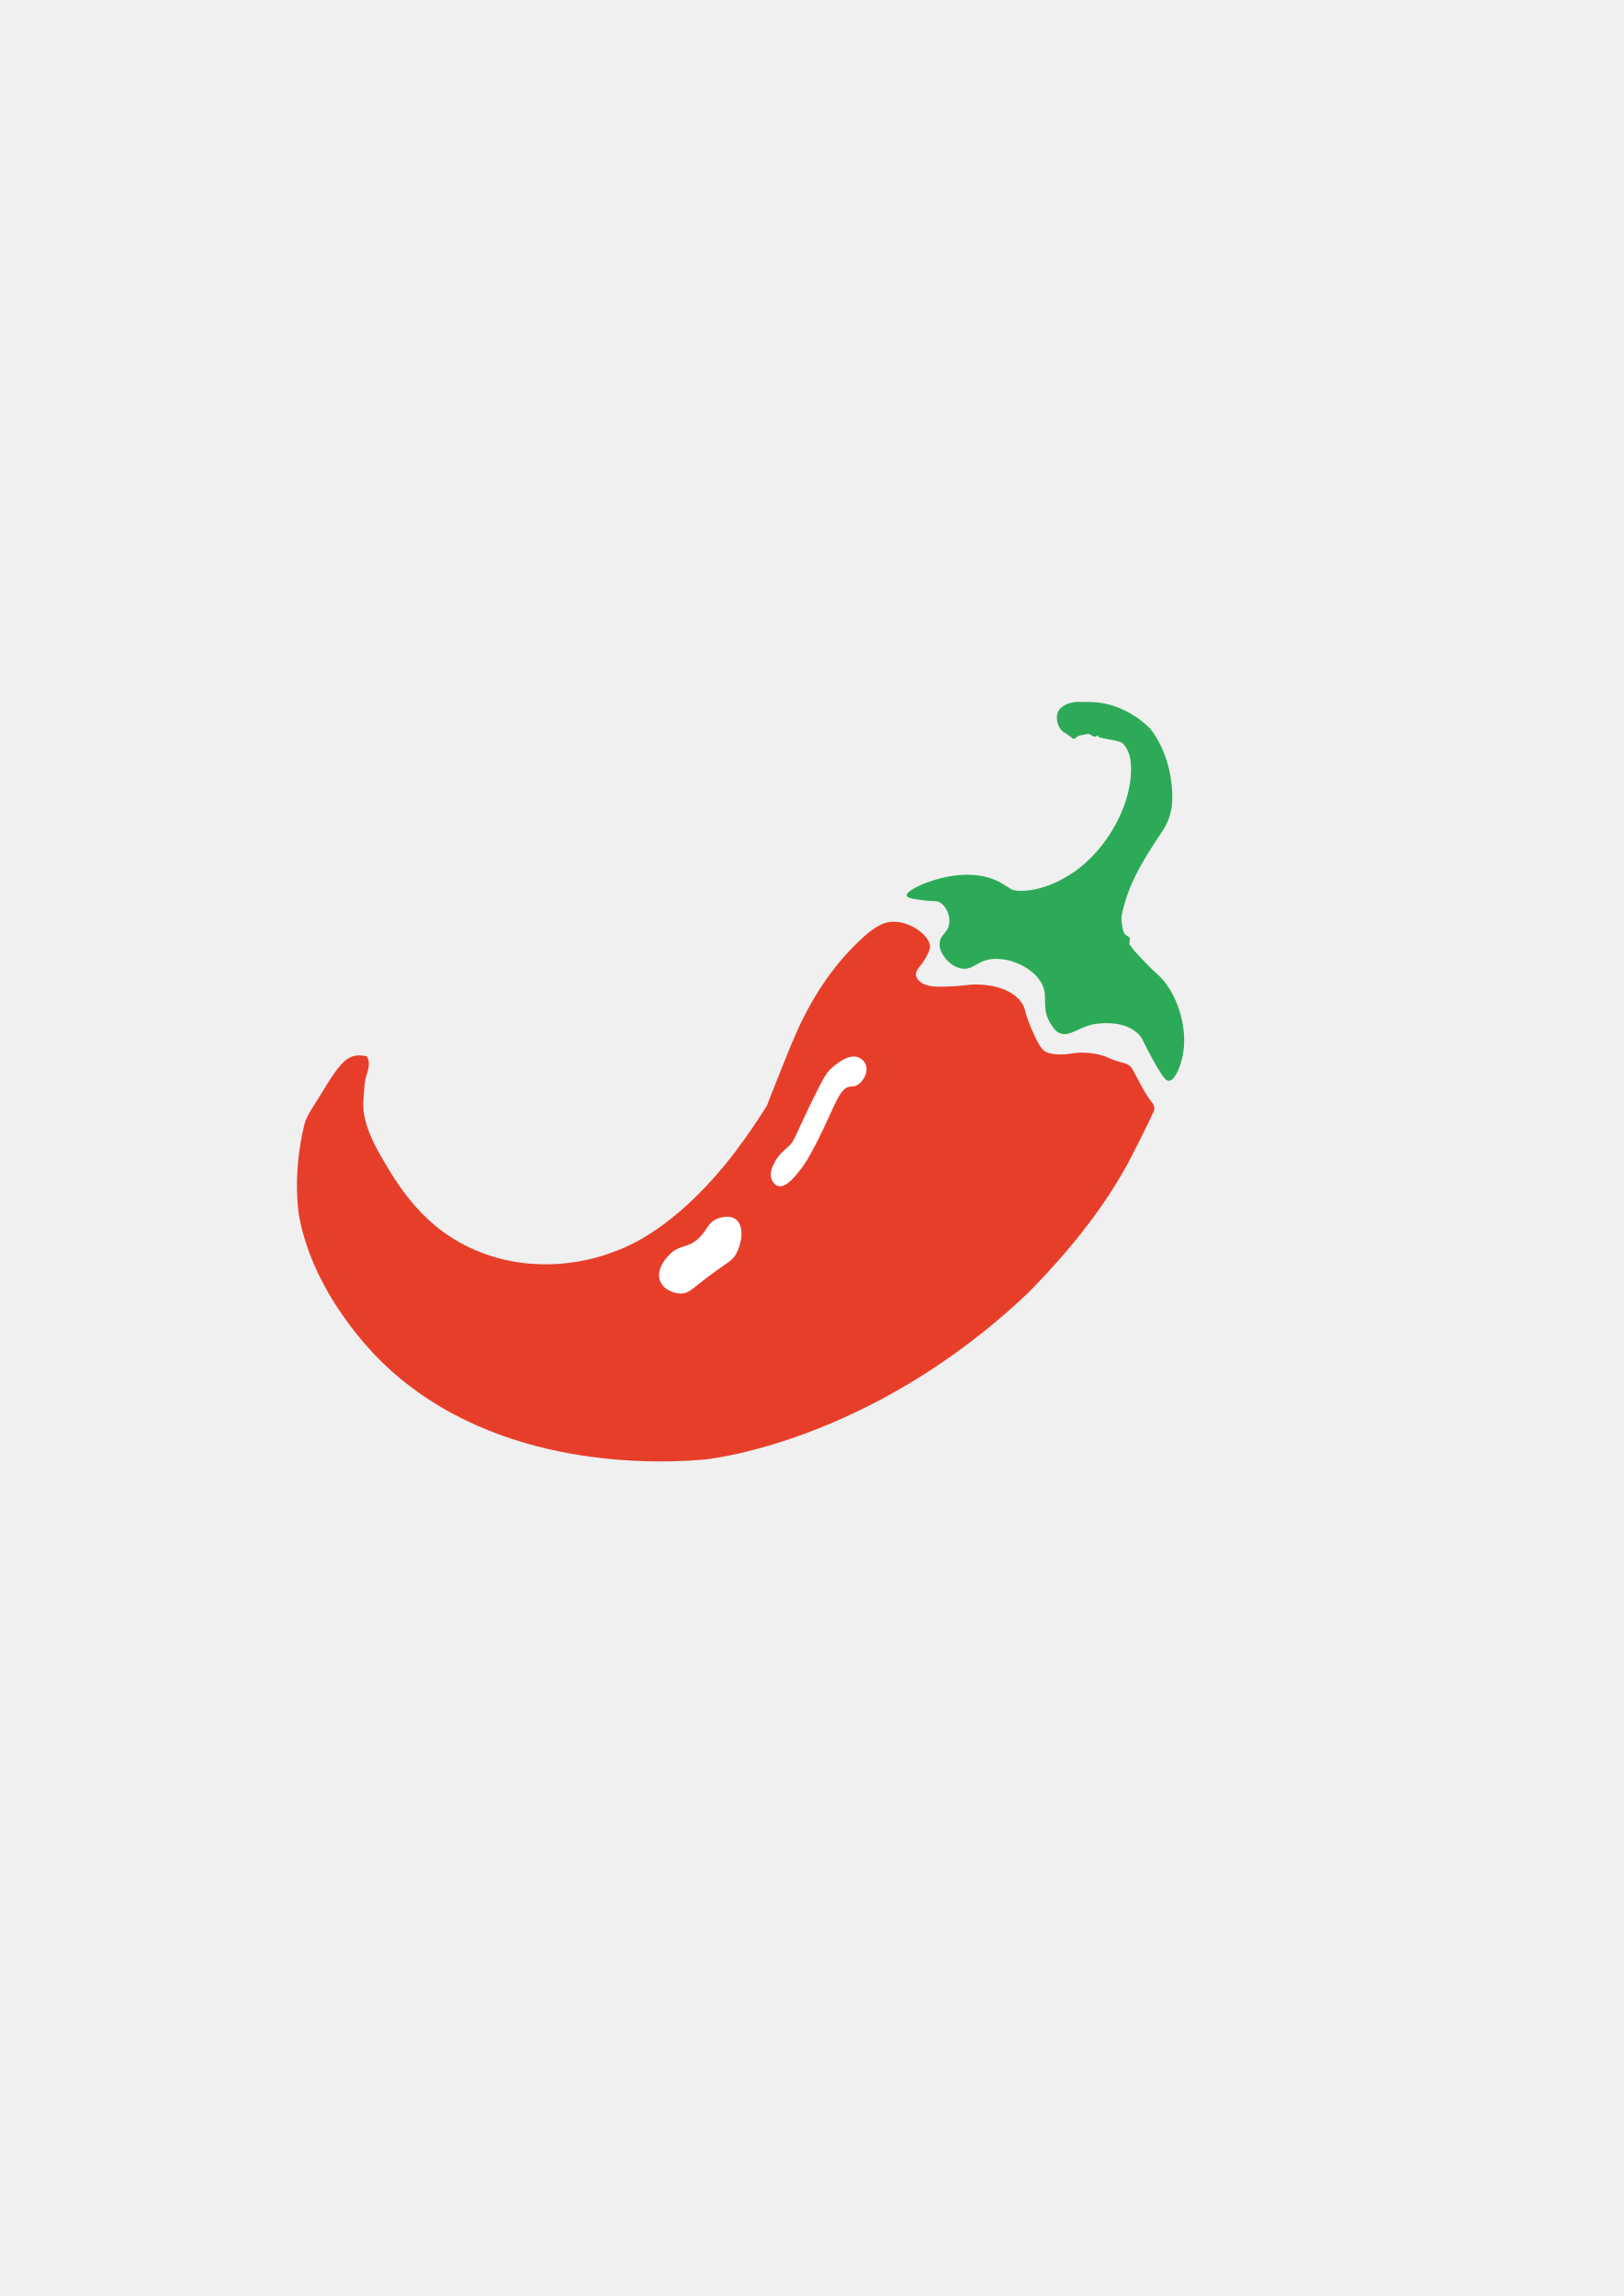
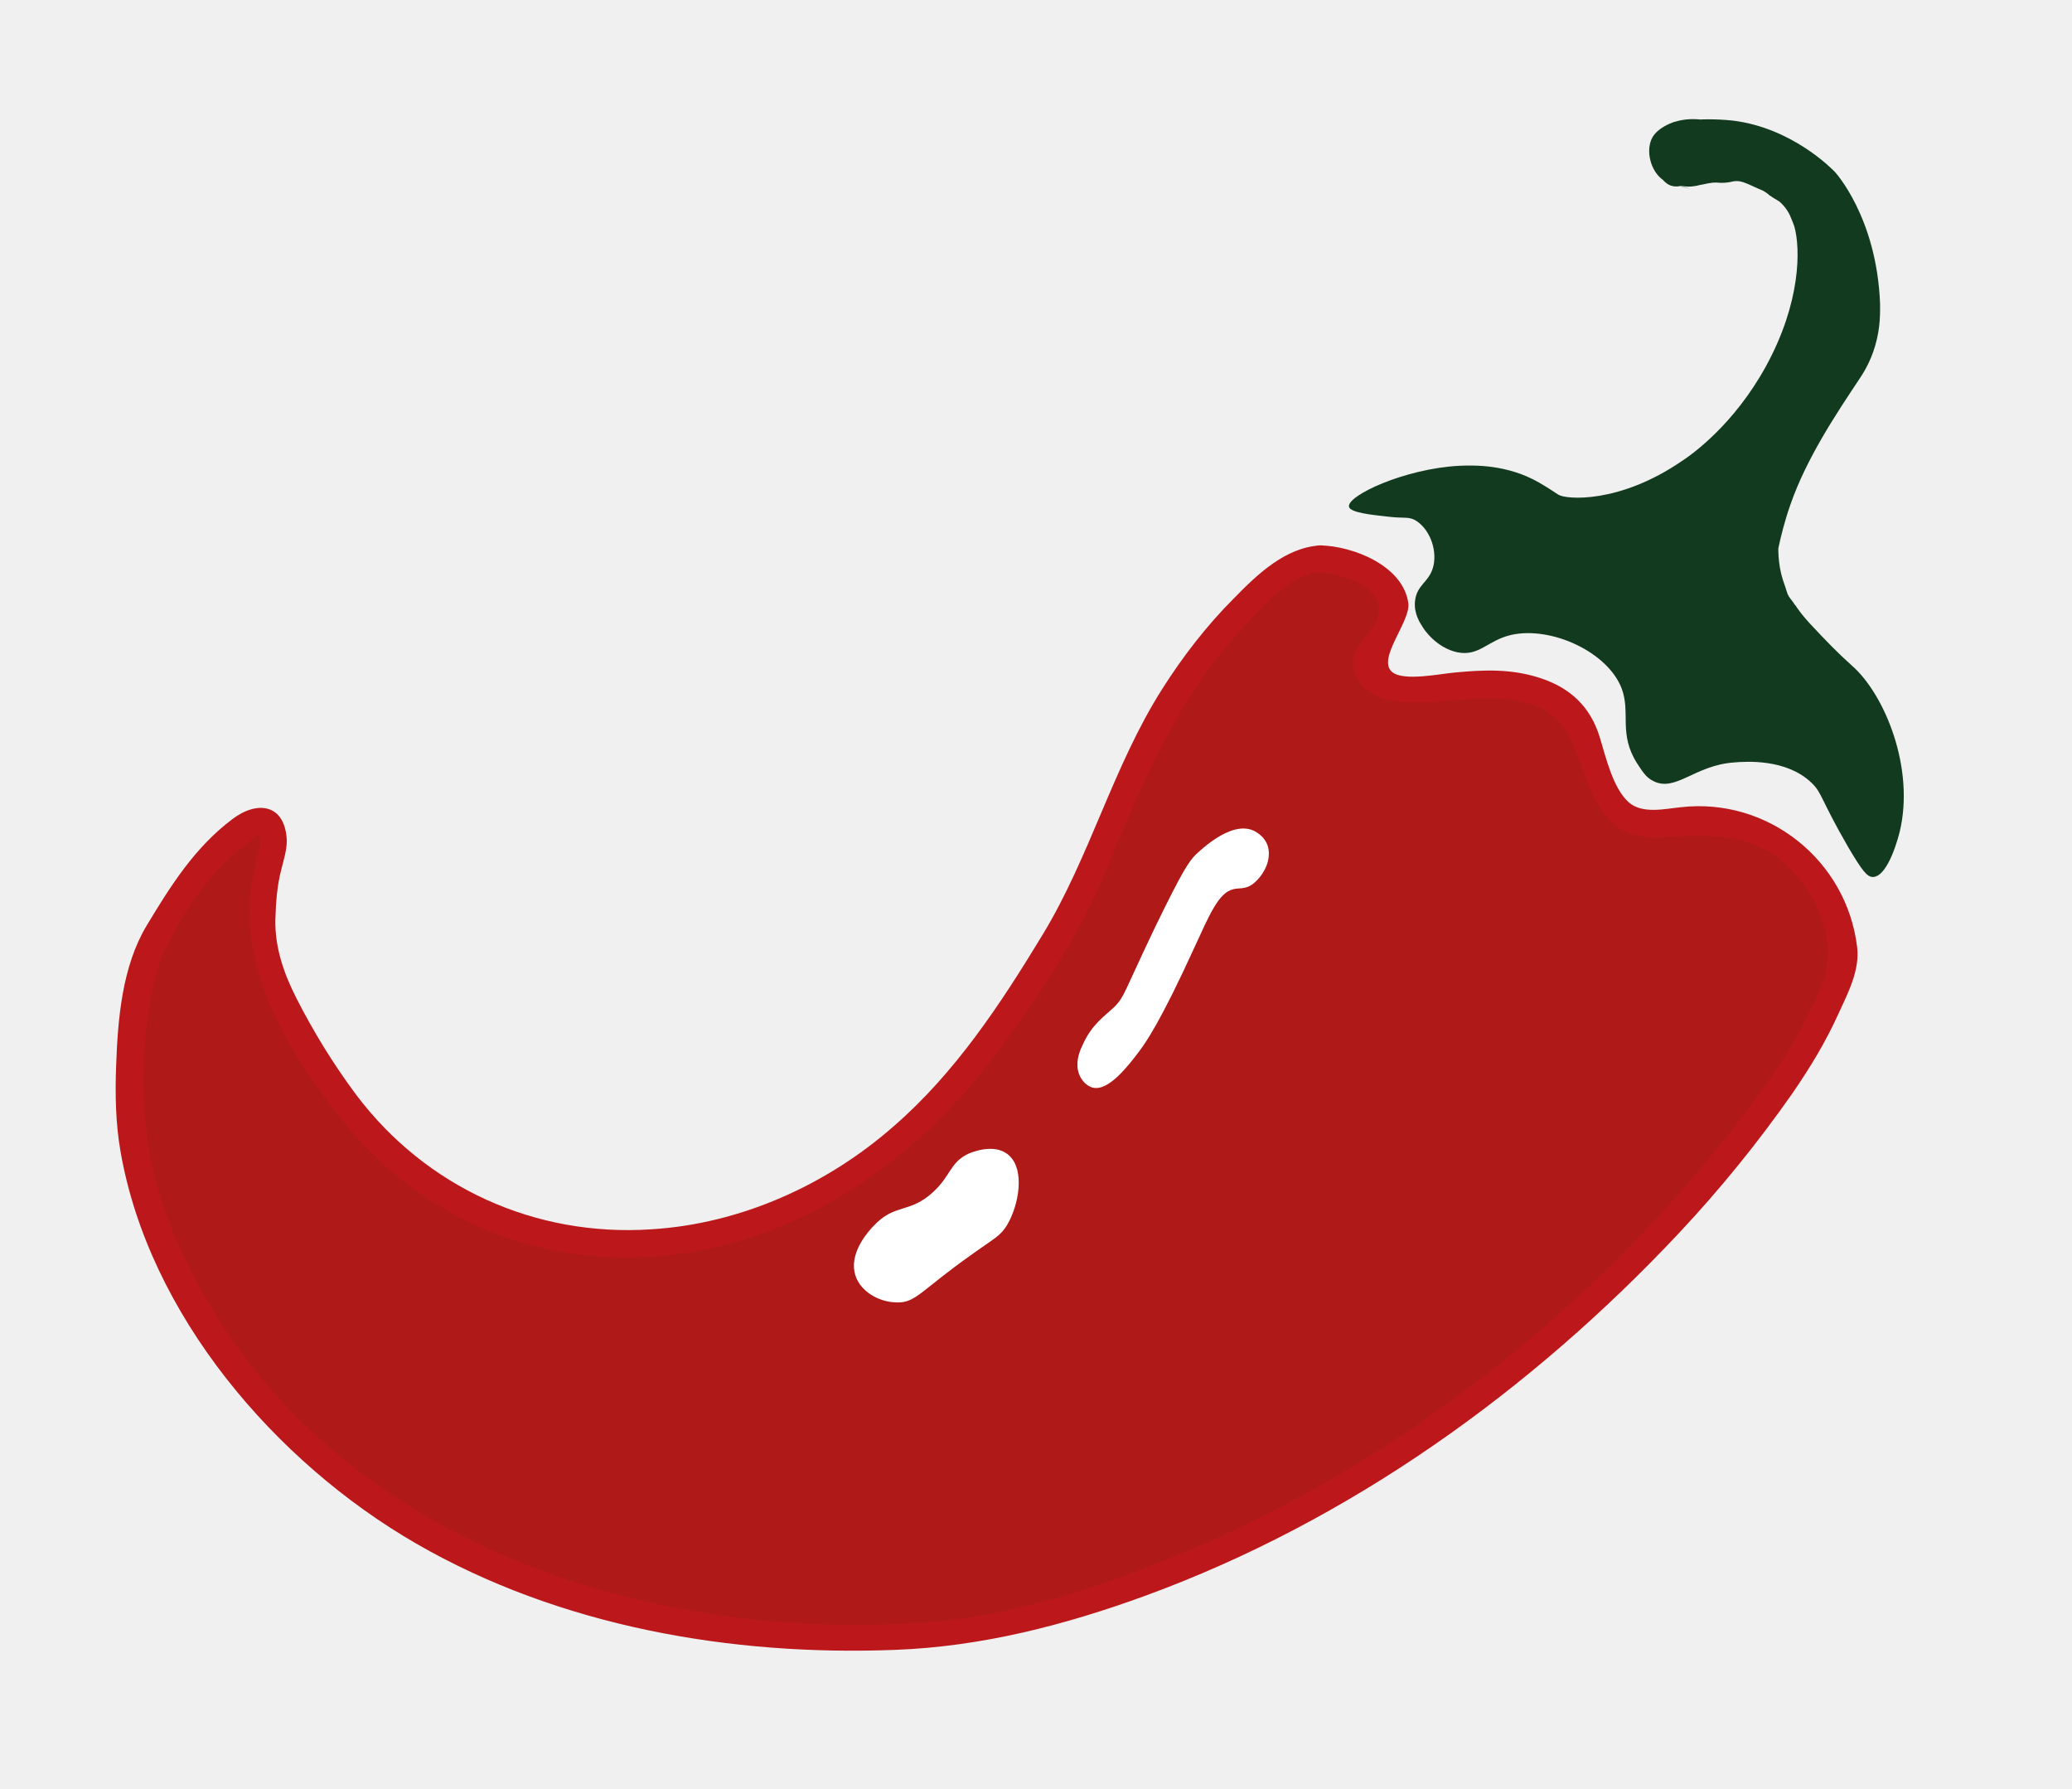
- <svg xmlns="http://www.w3.org/2000/svg" version="1.1" id="Calque_1" x="0px" y="0px" viewBox="0 0 595.3 841.9" style="enable-background:new 0 0 595.3 841.9;" xml:space="preserve">
+ <svg xmlns="http://www.w3.org/2000/svg" version="1.1" id="Calque_1" x="0px" y="0px" viewBox="0 0 380 328" style="enable-background:new 0 0 380 328;" xml:space="preserve">
  <style type="text/css">
	.st0{fill:#FFFFFF;stroke:#000000;stroke-miterlimit:10;}
	.st1{fill:none;stroke:#000000;stroke-miterlimit:10;}
	.st2{fill:#223C1D;stroke:#000000;stroke-miterlimit:10;}
- 	.st3{fill:#2DAA57;}
- 	.st4{fill:#235627;}
- 	.st5{fill:#E73C2B;}
- 	.st6{fill:#E73E2A;}
- 	.st7{fill:#FFFFFF;stroke:#FFFFFF;stroke-miterlimit:10;}
+ 	.st3{fill:#123A1E;}
+ 	.st4{fill:#2DAA57;}
+ 	.st5{fill:#235627;}
+ 	.st6{fill:#E73C2B;}
+ 	.st7{fill:#AF1917;}
+ 	.st8{fill:#BC181B;}
+ 	.st9{fill:#E73E2A;stroke:#D71016;stroke-miterlimit:10;}
+ 	.st10{fill:#E73E2A;}
+ 	.st11{fill:#FFFFFF;stroke:#FFFFFF;stroke-miterlimit:10;}
</style>
-   <path class="st0" d="M195.9,375.5" />
-   <path class="st1" d="M28.3,567.2" />
-   <path class="st1" d="M-156.3,181.3" />
-   <path class="st1" d="M-23.7,83.3" />
-   <path class="st1" d="M60.5,276.5" />
-   <path class="st1" d="M249,153" />
-   <path class="st1" d="M333,130.5" />
-   <line class="st1" x1="266.2" y1="80.4" x2="266.2" y2="80.4" />
-   <path class="st1" d="M234,25" />
-   <path class="st1" d="M341.2,420.9" />
-   <path class="st1" d="M55.7,436.3" />
-   <path class="st2" d="M514,539" />
-   <path class="st1" d="M482.5,424.5" />
-   <path class="st3" d="M332.4,328.4c0.2,1.1,4.2,1.5,6.9,1.8c3.3,0.4,3.8,0,5.1,0.6c2.6,1.4,4.2,5.2,3.5,8.4c-0.7,3.1-3.1,3.4-3.4,6.6  c-0.2,2.2,0.9,3.9,1.5,4.8c0.1,0.2,2.4,3.7,6.3,4.5c4,0.8,5.5-2.2,9.9-3.2c7.3-1.6,17.6,3.1,20.2,9.8c1.7,4.5-0.6,8.3,2.8,13.7  c1,1.5,1.6,2.6,3,3.3c4.1,2.1,7.6-2.9,14.8-3.4c2.2-0.2,9.6-0.7,14.2,3.7c2,1.9,1.6,2.9,6.8,11.9c2.5,4.2,3.4,5.4,4.5,5.4  c2.9-0.1,4.8-7.9,4.9-8.3c2.8-11.6-2.7-25.1-8.7-30.4c-3-2.7-4.6-4.4-7.8-7.8c-1-1.1-1.8-2.1-2.2-2.7c0-0.1-0.1-0.1-0.1-0.1  c0,0,0,0,0,0c-0.1-0.1-0.4-0.6-0.5-0.7c-0.3-0.5,0.4-1.6,0-2.4c-0.4-0.8-1.6-0.8-2.1-2c0,0,0,0,0,0c-1-3.1-0.9-6.1-0.8-7.3  c-0.4,2.4-0.9,5.2-0.8,5.2c0.1,0,0.8-5.7,3-11.9c2.9-8.3,8.2-16.3,12.6-22.9c0.6-0.9,2-3,2.9-6.1c1-3.4,0.9-6.2,0.9-7.7  c-0.6-15.9-8.3-24.2-8.3-24.2c-0.4-0.4-7.8-8.1-18.8-9.4c-2.8-0.3-6.7-0.3-6.8,0c0,0.4,6.2,1.7,6.2,1.4c0.1-0.2-3.8-2-7.8-1.6  c-1,0.1-1.7,0.3-2.4,0.5c-0.8,0.3-2.8,1.1-3.8,2.7c-1.4,2.4-0.4,6.3,1.9,7.9c0,0,0,0,0,0c2.7,1.5,2.9,2.4,3.7,2.4  c0.8,0,0.7-0.8,2.2-1.2c0.2-0.1,0.6-0.1,1.5-0.3c0.9-0.2,1.4-0.3,1.6-0.3c1.1,0.1,1.2,0.9,2.1,1c1.2,0.1,2.4-1.3,2.4-1.3  c0,0-1,0.6-0.9,1.1c0.1,0.6,1.9,0.8,6.4,1.7c1.3,0.3,1.9,0.4,2.5,0.9c0.9,0.7,1.6,2,1.9,2.7c0,0,0.4,0.9,0.7,1.8  c1.1,4,1.2,13.8-5.2,25.5c-5.9,10.8-13.7,16.3-15.4,17.4c-11.5,7.9-21.3,7.1-22.7,6.2c-0.5-0.3-1.6-1.1-3.5-2.2c0,0,0,0,0,0  c-5.9-3.4-12-3.2-14.6-3.1C342.6,321.4,332,326.4,332.4,328.4z" />
-   <path class="st3" d="M424.7,427.1" />
-   <path class="st4" d="M555.1,527.8" />
-   <path class="st4" d="M549.1,504.8" />
-   <path class="st4" d="M516.2,488.7" />
-   <path class="st4" d="M538.4,526.4" />
-   <path class="st4" d="M512.2,283.1" />
-   <path class="st4" d="M496.3,265" />
-   <path class="st4" d="M505.1,326.9" />
-   <path class="st4" d="M496.3,248.4" />
-   <path class="st4" d="M502.5,277.7" />
-   <path class="st3" d="M555.2,473.5" />
-   <path class="st5" d="M525.7,526.5c1.6,0.2,3.2,0.3,4.8,0.5" />
-   <path class="st6" d="M327.1,338c-2.6,0.1-6,1-13,7.9c-4.6,4.5-13.5,14.1-21.2,30.7c-2.3,5-4.4,10.3-6.4,15.3  c-3.3,8.4-6.2,15.3-5.9,15.5c0.3,0.1,3-4.9,2.7-5c-0.4-0.3-6.8,11.6-17.5,24.7c-18.9,23-34.8,29.8-40.5,31.8c-0.6,0.2-1.6,0.6-3,1.1  c-5.1,1.7-24.9,7.7-46.6-1c-20.5-8.2-29.8-24.3-36.3-35.5c-1.5-2.6-6.7-11.8-6.2-19.3c0.3-3.6,0.2-7.3,1.4-10.7c0,0,1.1-3.1,0.4-5  c-0.4-1.1-1-2.3-1-2.3c0,0,0.3,0.6,0.6,1.2c-1-0.3-2.6-0.6-4.3-0.3c-3.4,0.6-6.1,3.2-12,13.1c-3.5,5.8-5.8,8.6-6.7,12.1  c-4.7,19.1-1.9,33.9-1.9,33.9c5.5,29.1,27.8,50.9,31.2,54.1c41.5,39.5,102.1,36.2,117.2,34.9c0,0,60.3-5.4,119-61.3  c20.6-20.9,30.9-37.2,36.4-47.3c2.4-4.6,9.3-18.1,9-18.3c-0.1-0.1-1.3,1.6-1.3,1.6c0,0,2.1-1.6,2-3.5c0-1-0.6-1.8-1-2.3  c-1.9-2.4-3.2-4.9-5.7-9.6c-1.1-2.1-1.4-2.9-2.5-3.8c-1.1-0.8-1.9-0.9-4.1-1.5c-3.7-1.1-3.3-1.5-6.2-2.3c-1.1-0.3-3.6-0.9-6.9-0.9  c-0.4,0-0.7,0-1,0c-1.5,0.1-2.5,0.2-2.8,0.3c-1.5,0.2-6.5,1-9.7-0.7c-0.9-0.5-2-1.3-4.5-6.9c-3.5-7.7-2.5-8.5-4.3-11.1  c-4.5-6.4-14.7-6.6-16.3-6.6c-3.7-0.1-5.6,0.8-13.9,0.8c-1.3,0-5.4,0-7.5-2.3c-0.3-0.3-1-1.1-1-2.2c0-1.3,0.9-2.2,1.2-2.7  c1.8-2,3.8-5.5,4-7.4C341,343.3,334,337.7,327.1,338z" />
-   <path class="st6" d="M167.9,515.9" />
-   <path class="st7" d="M317.2,391.8c-0.1-2.4-2.1-3.3-2.4-3.5c-3.9-1.9-9.5,3.7-10.1,4.2c-1.2,1.2-2.3,2.7-7.4,13.2  c-5.7,11.9-5.6,12.8-7.6,14.8c-1.8,1.7-4,3.1-5.6,6.6c-0.5,1-1.3,2.8-0.9,4.6c0.3,1.4,1.3,2.4,2.2,2.7c2.6,0.8,6.2-3.9,8.1-6.4  c1.2-1.6,3.9-5.4,10.1-19c2.7-5.8,4.4-10.1,7.3-10.9c1.3-0.4,2.4,0.1,3.8-1.1C316.1,395.8,317.3,393.8,317.2,391.8z" />
-   <path class="st7" d="M269.7,447.7c-2.4-2.2-6.7-0.3-6.9-0.2c-3.2,1.5-3,3.9-6.4,7c-4.4,4-7.1,2.1-10.8,6.1c-0.8,0.8-4.1,4.4-3.4,8  c0.6,3.2,4.2,5.2,7.3,5.2c3.2,0.1,4-2,13.3-8.6c4.3-3.1,5.3-3.4,6.5-5.4C271.4,456.2,272.4,450.1,269.7,447.7z" />
-   <path class="st6" d="M327.5,352.5" />
-   <path class="st6" d="M140.1,587.6" />
+   <path class="st0" d="M110.9,140" />
+   <path class="st1" d="M-56.7,331.7" />
+   <path class="st1" d="M-241.3-54.2" />
+   <path class="st1" d="M-108.7-152.2" />
+   <path class="st1" d="M-24.5,41" />
+   <path class="st1" d="M164-82.5" />
+   <path class="st1" d="M248-105" />
+   <line class="st1" x1="181.2" y1="-155.1" x2="181.2" y2="-155.1" />
+   <path class="st1" d="M149-210.5" />
+   <path class="st1" d="M256.2,185.4" />
+   <path class="st1" d="M-29.3,200.8" />
+   <path class="st2" d="M429,303.5" />
+   <path class="st1" d="M397.5,189" />
+   <path class="st3" d="M247.4,92.9c0.2,1.1,4.2,1.5,6.9,1.8c3.3,0.4,3.8,0,5.1,0.6c2.6,1.4,4.2,5.2,3.5,8.4c-0.7,3.1-3.1,3.4-3.4,6.6  c-0.2,2.2,0.9,3.9,1.5,4.8c0.1,0.2,2.4,3.7,6.3,4.5c4,0.8,5.5-2.2,9.9-3.2c7.3-1.6,17.6,3.1,20.2,9.8c1.7,4.5-0.6,8.3,2.8,13.7  c1,1.5,1.6,2.6,3,3.3c4.1,2.1,7.6-2.9,14.8-3.4c2.2-0.2,9.6-0.7,14.2,3.7c2,1.9,1.6,2.9,6.8,11.9c2.5,4.2,3.4,5.4,4.5,5.4  c2.9-0.1,4.8-7.9,4.9-8.3c2.8-11.6-2.7-25.1-8.7-30.4c-3-2.7-4.6-4.4-7.8-7.8c-1-1.1-1.8-2.1-2.2-2.7c0-0.1-0.1-0.1-0.1-0.1  c0,0,0,0,0,0c-0.2-0.4-0.4-0.6-0.5-0.7c-0.2-0.4-0.6-0.8-1-1.4c-0.4-0.6-0.3-0.8-1.1-3l0,0c-1-3.1-0.9-6.1-0.8-7.3  c-0.4,2.4-0.9,5.2-0.8,5.2c0.1,0,0.8-5.7,3-11.9c2.9-8.3,8.2-16.3,12.6-22.9c0.6-0.9,2-3,2.9-6.1c1-3.4,0.9-6.2,0.9-7.7  c-0.6-15.9-8.3-24.2-8.3-24.2c-0.4-0.4-7.8-8.1-18.8-9.4c-2.8-0.3-6.7-0.3-6.8,0c0,0.4,6.2,1.7,6.2,1.4c0.1-0.2-3.8-2-7.8-1.6  c-1,0.1-1.7,0.3-2.4,0.5c-0.8,0.3-2.8,1.1-3.8,2.7c-1.4,2.4-0.4,6.3,1.9,7.9c0,0,0,0,0,0c0,0,0.7,0.9,1.7,1.1c0.7,0.2,1.5,0,1.5,0  c1.1,0.3,1.7,0.5,1.7,0.5c0,0-1.7-0.4-1.7-0.5c0-0.1,1.2,0.3,2.7,0c0.2,0,0.8-0.2,1.5-0.3c1.3-0.3,1.2-0.2,1.6-0.3  c1.1-0.1,1.3,0.1,2.4,0c1.3-0.1,1.2-0.3,2.1-0.3c0.8,0,1.6,0.3,3.1,1c0.7,0.3,1.3,0.6,1.8,0.8c0.3,0.2,0.7,0.4,1.1,0.8  c1.8,1.2,1.7,1,2,1.3c0.9,0.8,1.6,1.9,1.9,2.7c0,0,0.4,0.9,0.7,1.8c1.1,4,1.2,13.8-5.2,25.5c-5.9,10.8-13.7,16.3-15.4,17.4  c-11.5,7.9-21.3,7.1-22.7,6.2c-0.5-0.3-1.6-1.1-3.5-2.2c0,0,0,0,0,0c-5.9-3.4-12-3.2-14.6-3.1C257.6,85.9,247,90.9,247.4,92.9z" />
+   <path class="st4" d="M310.6,39.6" />
+   <path class="st4" d="M339.7,191.6" />
+   <path class="st5" d="M470.1,292.3" />
+   <path class="st5" d="M464.1,269.3" />
+   <path class="st5" d="M431.2,253.2" />
+   <path class="st5" d="M453.4,290.9" />
+   <path class="st5" d="M427.2,47.6" />
+   <path class="st5" d="M411.3,29.5" />
+   <path class="st5" d="M420.1,91.4" />
+   <path class="st5" d="M411.3,12.9" />
+   <path class="st5" d="M417.5,42.2" />
+   <path class="st4" d="M470.2,238" />
+   <path class="st6" d="M440.7,291c1.6,0.2,3.2,0.3,4.8,0.5" />
+   <g>
+     <path class="st7" d="M242.1,102.5c-2.6,0.1-6,1-13,7.9c-4.6,4.5-13.5,14.1-21.2,30.7c-3.9,8.4-6.4,15.3-6.4,15.3   c-0.8,2-2.6,6.6-5.9,12.3c-0.4,0.6-0.7,1.2-1.1,1.9c-1,1.6-7.9,13.1-13.7,20.8c-5.2,6.9-17.7,23.6-40.5,31.8   c-0.6,0.2-1.6,0.6-3,1.1c-5.1,1.7-24.9,7.7-46.6-1c-20.5-8.2-29.8-24.3-36.3-35.5c-1.5-2.6-6.7-11.8-6.2-19.3   c0.3-3.6,0.2-7.3,1.4-10.7c0,0,1.1-3.1,0.4-5c-0.3-1-0.9-2-1-2.2c0,0,0,0,0,0c-0.3-0.5-1.5-0.3-2.5-0.1c-0.3,0.2-0.8,0.5-1.3,0.9   c-1.5,1.1-7,4.8-12,13.1c-3.5,5.8-5.8,8.6-6.7,12.1c-4.7,19.1-1.9,33.9-1.9,33.9c5.5,29.1,27.8,50.9,31.2,54.1   c41.5,39.5,102.1,36.2,117.2,34.9c0,0,60.3-5.4,119-61.3c0,0,0,0,0,0c12.8-11.5,25.5-25.4,36.7-42.1c1.2-1.8,2.3-3.5,3.5-5.3   c1.1-2.4,2.3-4.8,3.4-7.2c0.5-1,1-2.2,1.5-3.5c0.6-1.7,1-3.3,1.3-4.7c-0.1-1-0.2-1.9-0.3-2.5c-0.2-0.9-0.5-1.7-0.7-2.3   c-0.1-0.3-0.2-0.6-0.3-0.8c0-0.5-0.1-1-0.1-1.5c-0.6-1.4-1.2-2.7-1.8-3.7c-0.8-1.4-1.9-3.5-3.9-5.9c-0.8-0.9-1.5-1.8-2.7-2.8   c-1.1-1-2.2-1.9-3.9-2.5c-0.9-0.3-1.3-0.3-2.5-0.9c-0.7-0.3-1.1-0.5-1.9-0.9c-0.4-0.2-1-0.4-1.8-0.6c-1.1-0.3-3.6-0.9-6.9-0.9   c-0.4,0-0.7,0-1,0c-1.5,0.1-2.5,0.2-2.8,0.3c-1.5,0.2-6.5,1-9.7-0.7c-0.9-0.5-2-1.3-4.5-6.9c-3.5-7.7-2.5-8.5-4.3-11.1   c-4.5-6.4-14.7-6.6-16.3-6.6c-3.7-0.1-5.6,0.8-13.9,0.8c-1.3,0-5.4,0-7.5-2.3c-0.3-0.4-1-1.2-1-2.2c-0.1-1.5,1.1-2.5,2.3-4   c1.2-1.5,2.9-4.2,2.9-6.1C255.9,107.6,248.9,102.2,242.1,102.5z" />
+     <g>
+       <path class="st8" d="M242.1,100c-6.4,0.4-11.5,5.3-15.8,9.7c-5,5-9.4,10.7-13.2,16.7c-9,14.2-13.2,30.7-21.9,45    c-7.7,12.7-16,25.3-27.3,35.1c-12.3,10.8-28.1,17.9-44.5,18.9c-21.3,1.4-41.3-7.7-54.1-24.7c-4.1-5.5-7.8-11.5-10.9-17.6    c-2.3-4.5-4-9.3-3.9-14.5c0.1-3.1,0.3-6.2,1.1-9.2c0.4-1.7,1-3.4,1-5.3c-0.3-6.7-5.4-7.4-10-3.9c-6.9,5.2-11.3,12.2-15.7,19.5    c-4.5,7.5-5.3,17.1-5.6,25.7c-0.2,5.2-0.1,10.6,0.8,15.7c5.2,30,28.4,57,54.2,71.9c26.3,15.2,57.8,20.7,88,19.5    c15.7-0.6,30.9-4.5,45.7-9.9c37.5-13.7,70.8-37.6,98-66.6c7.5-8,14.4-16.5,20.7-25.5c3.3-4.8,6.1-9.4,8.5-14.7    c1.7-3.7,3.9-7.9,3.4-12.1c-1.9-16-16.4-27.5-32.3-25.7c-3,0.3-7.1,1.3-9.6-0.9c-2.9-2.6-4.2-8.3-5.3-11.9    c-1.7-5.6-5.4-9.1-11-10.9c-5.2-1.7-10.2-1.5-15.5-1c-2.6,0.2-9.5,1.7-11.6-0.1c-2.8-2.4,3.3-9.1,3-12.5    C257.4,103.7,248.1,100.1,242.1,100c-3.2-0.1-3.2,4.9,0,5c4.4,0.1,13.4,3.3,10.1,9.2c-1.8,3.2-5.5,5.7-3.5,9.8    c2.9,6.1,12.3,4.8,17.6,4.4c5.1-0.4,9.8-0.9,14.7,0.8c7.7,2.7,7.8,9.4,10.8,15.9c2.9,6.1,6,8.8,13.1,8.4c7.5-0.4,15.5-1,21.8,4.3    c6.8,5.8,10.7,15.2,7.1,23.6c-4.4,10.5-11.3,19.7-18.4,28.6c-25.1,31.1-58.2,57.1-94.9,73.2c-15.2,6.6-32.7,12.7-48.9,14.1    c-55.1,4.6-116.2-16.4-139.4-70.3c-6.4-14.8-7.3-30-4.2-45.8c1.7-8.4,7.4-17.1,13.4-23.2c1.8-1.8,3.9-3.1,5.8-4.8    c-0.1-0.4-0.2-0.8-0.4-1.2c0.2,0.5,0.5,1.1,0.7,1.6c0.2,1.7,0,2.1-0.3,3.3c-0.5,2.5-1.1,4.7-1.3,7.2c-1.3,15,7.1,28.6,15.9,40.1    c10.9,14.2,26.4,23.5,44.2,25.8c29.9,3.8,57.4-11.8,75.3-35c8.5-11.1,16.7-23.4,22-36.4c6.3-15.5,12.8-30.6,24.2-43    c3.7-4,8.8-10.3,14.6-10.7C245.3,104.8,245.3,99.8,242.1,100z" />
+     </g>
+   </g>
+   <path class="st9" d="M392.7,224.2" />
+   <path class="st9" d="M328,108.5" />
+   <path class="st10" d="M82.9,280.4" />
+   <path class="st11" d="M232.2,156.3c-0.1-2.4-2.1-3.3-2.4-3.5c-3.9-1.9-9.5,3.7-10.1,4.2c-1.2,1.2-2.3,2.7-7.4,13.2  c-5.7,11.9-5.6,12.8-7.6,14.8c-1.8,1.7-4,3.1-5.6,6.6c-0.5,1-1.3,2.8-0.9,4.6c0.3,1.4,1.3,2.4,2.2,2.7c2.6,0.8,6.2-3.9,8.1-6.4  c1.2-1.6,3.9-5.4,10.1-19c2.7-5.8,4.4-10.1,7.3-10.9c1.3-0.4,2.4,0.1,3.8-1.1C231.1,160.3,232.3,158.3,232.2,156.3z" />
+   <path class="st11" d="M184.7,212.2c-2.4-2.2-6.7-0.3-6.9-0.2c-3.2,1.5-3,3.9-6.4,7c-4.4,4-7.1,2.1-10.8,6.1c-0.8,0.8-4.1,4.4-3.4,8  c0.6,3.2,4.2,5.2,7.3,5.2c3.2,0.1,4-2,13.3-8.6c4.3-3.1,5.3-3.4,6.5-5.4C186.4,220.7,187.4,214.6,184.7,212.2z" />
+   <path class="st10" d="M242.5,117" />
+   <path class="st10" d="M55.1,352.1" />
</svg>
